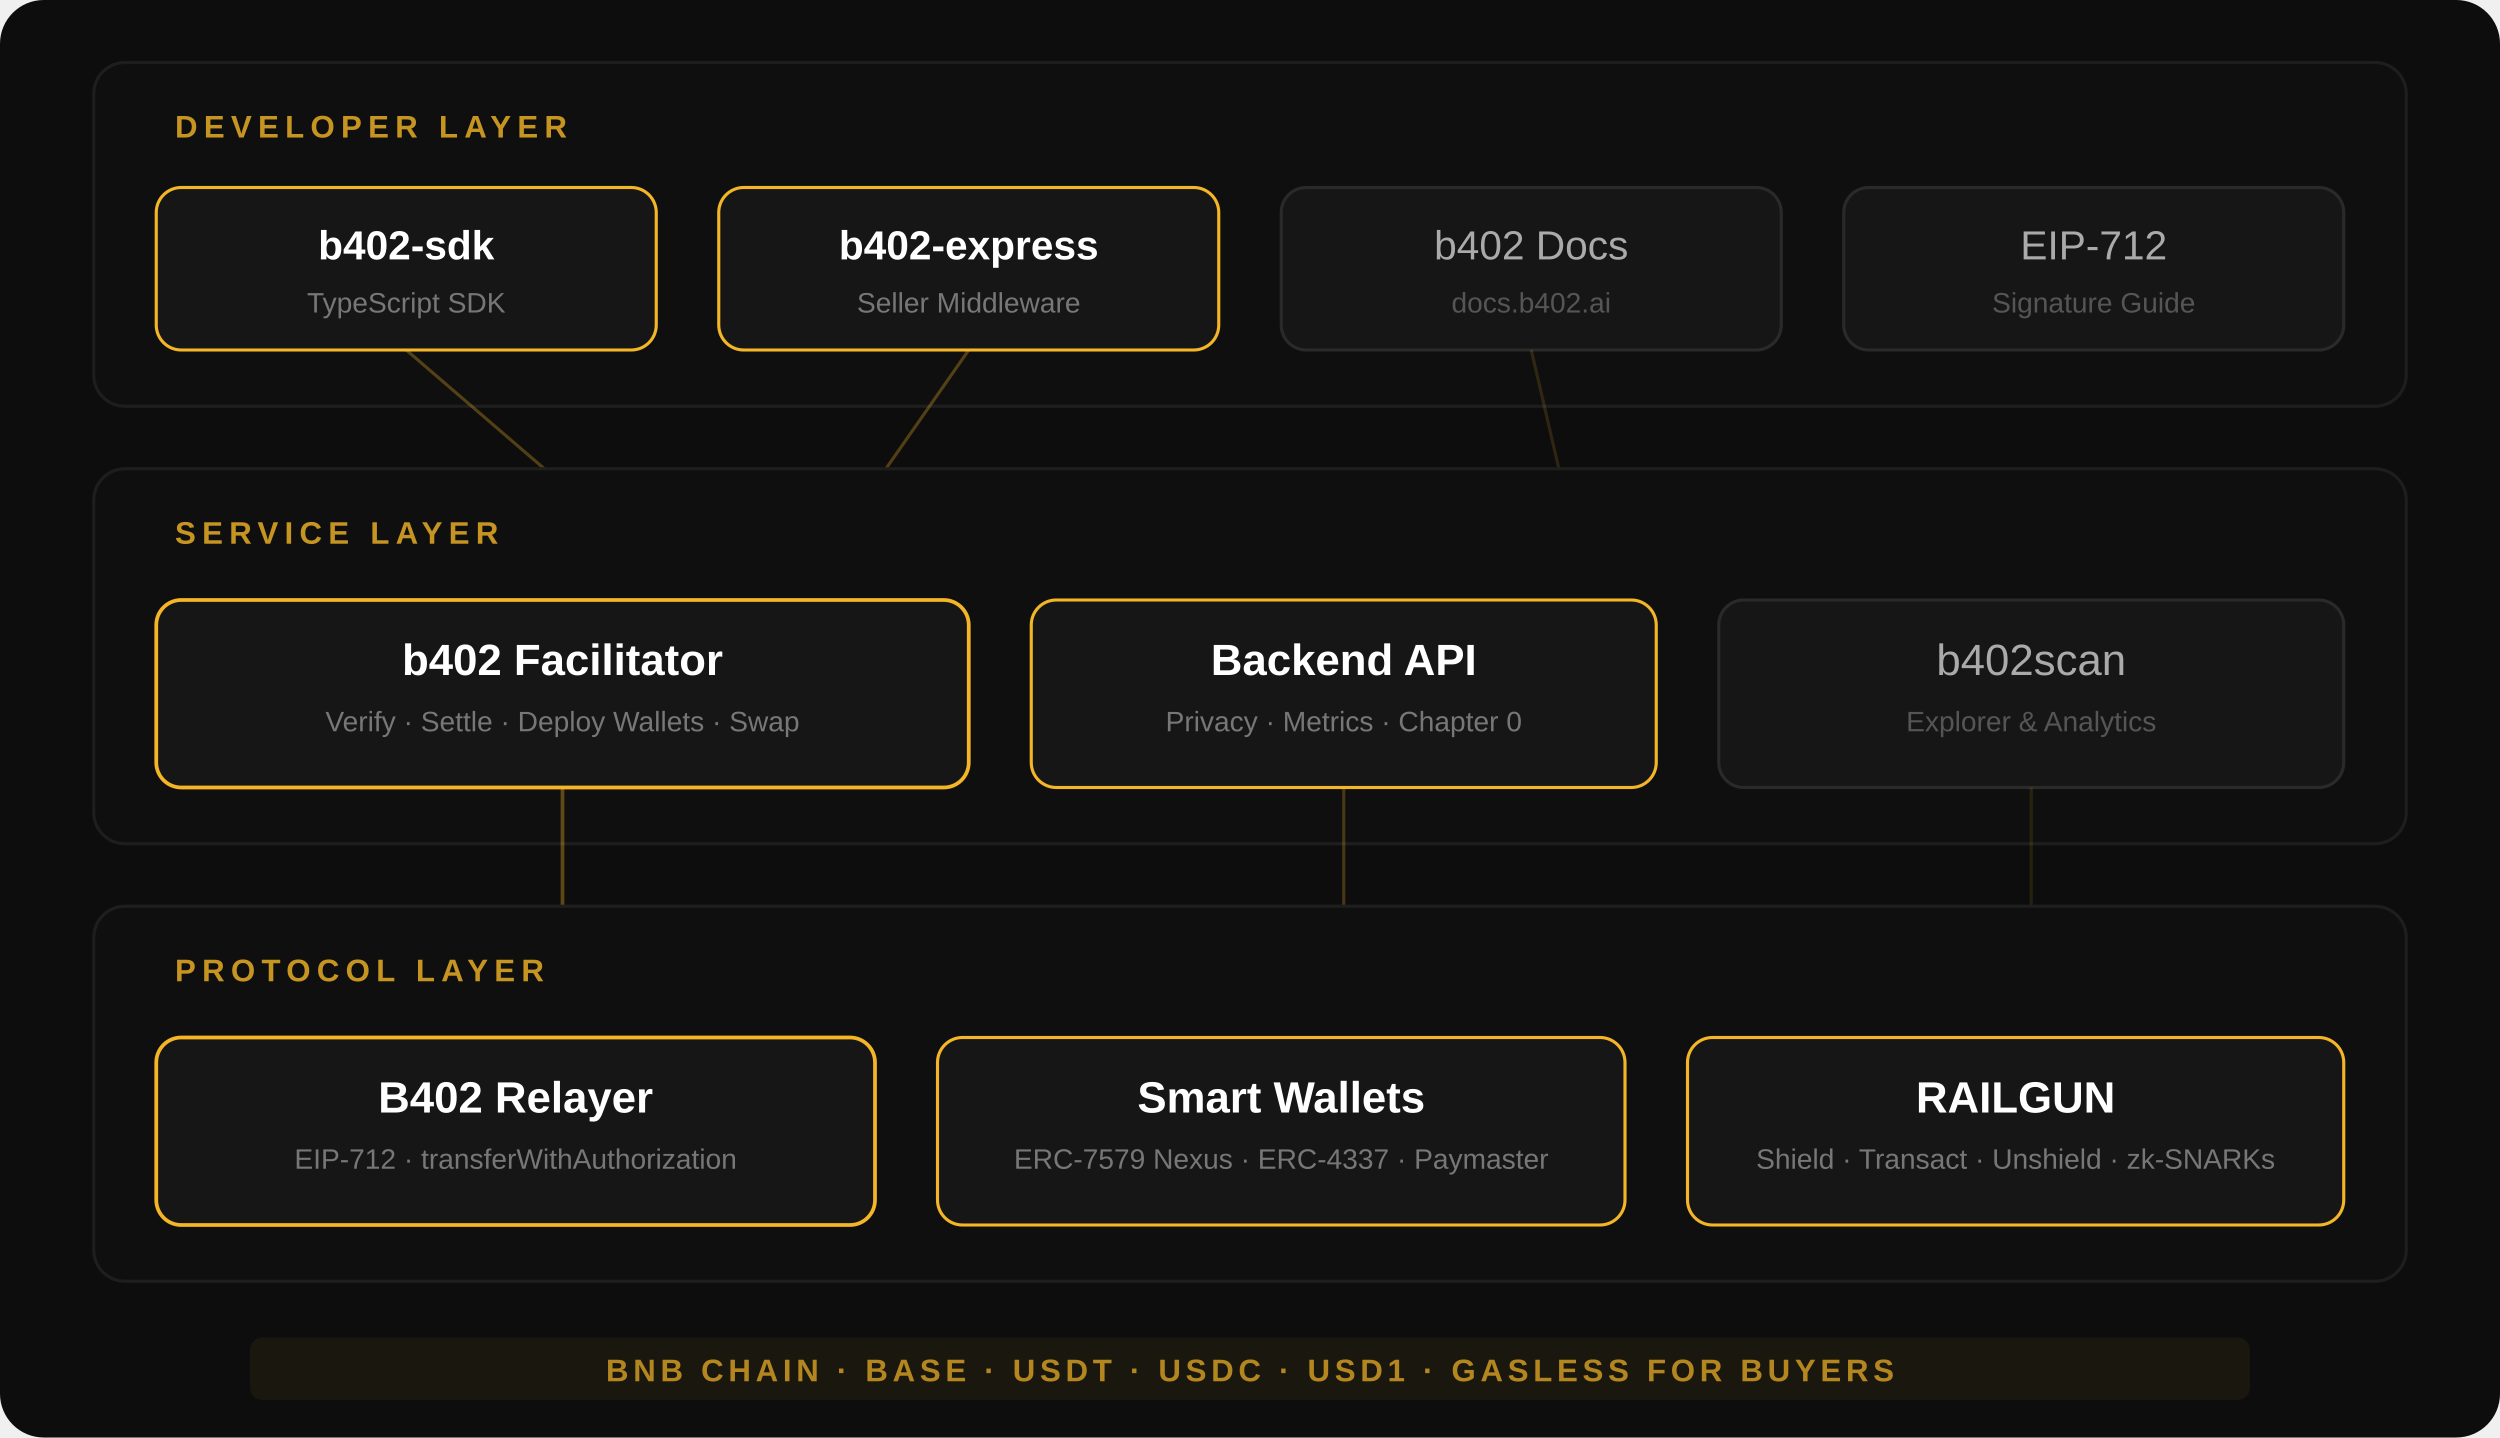
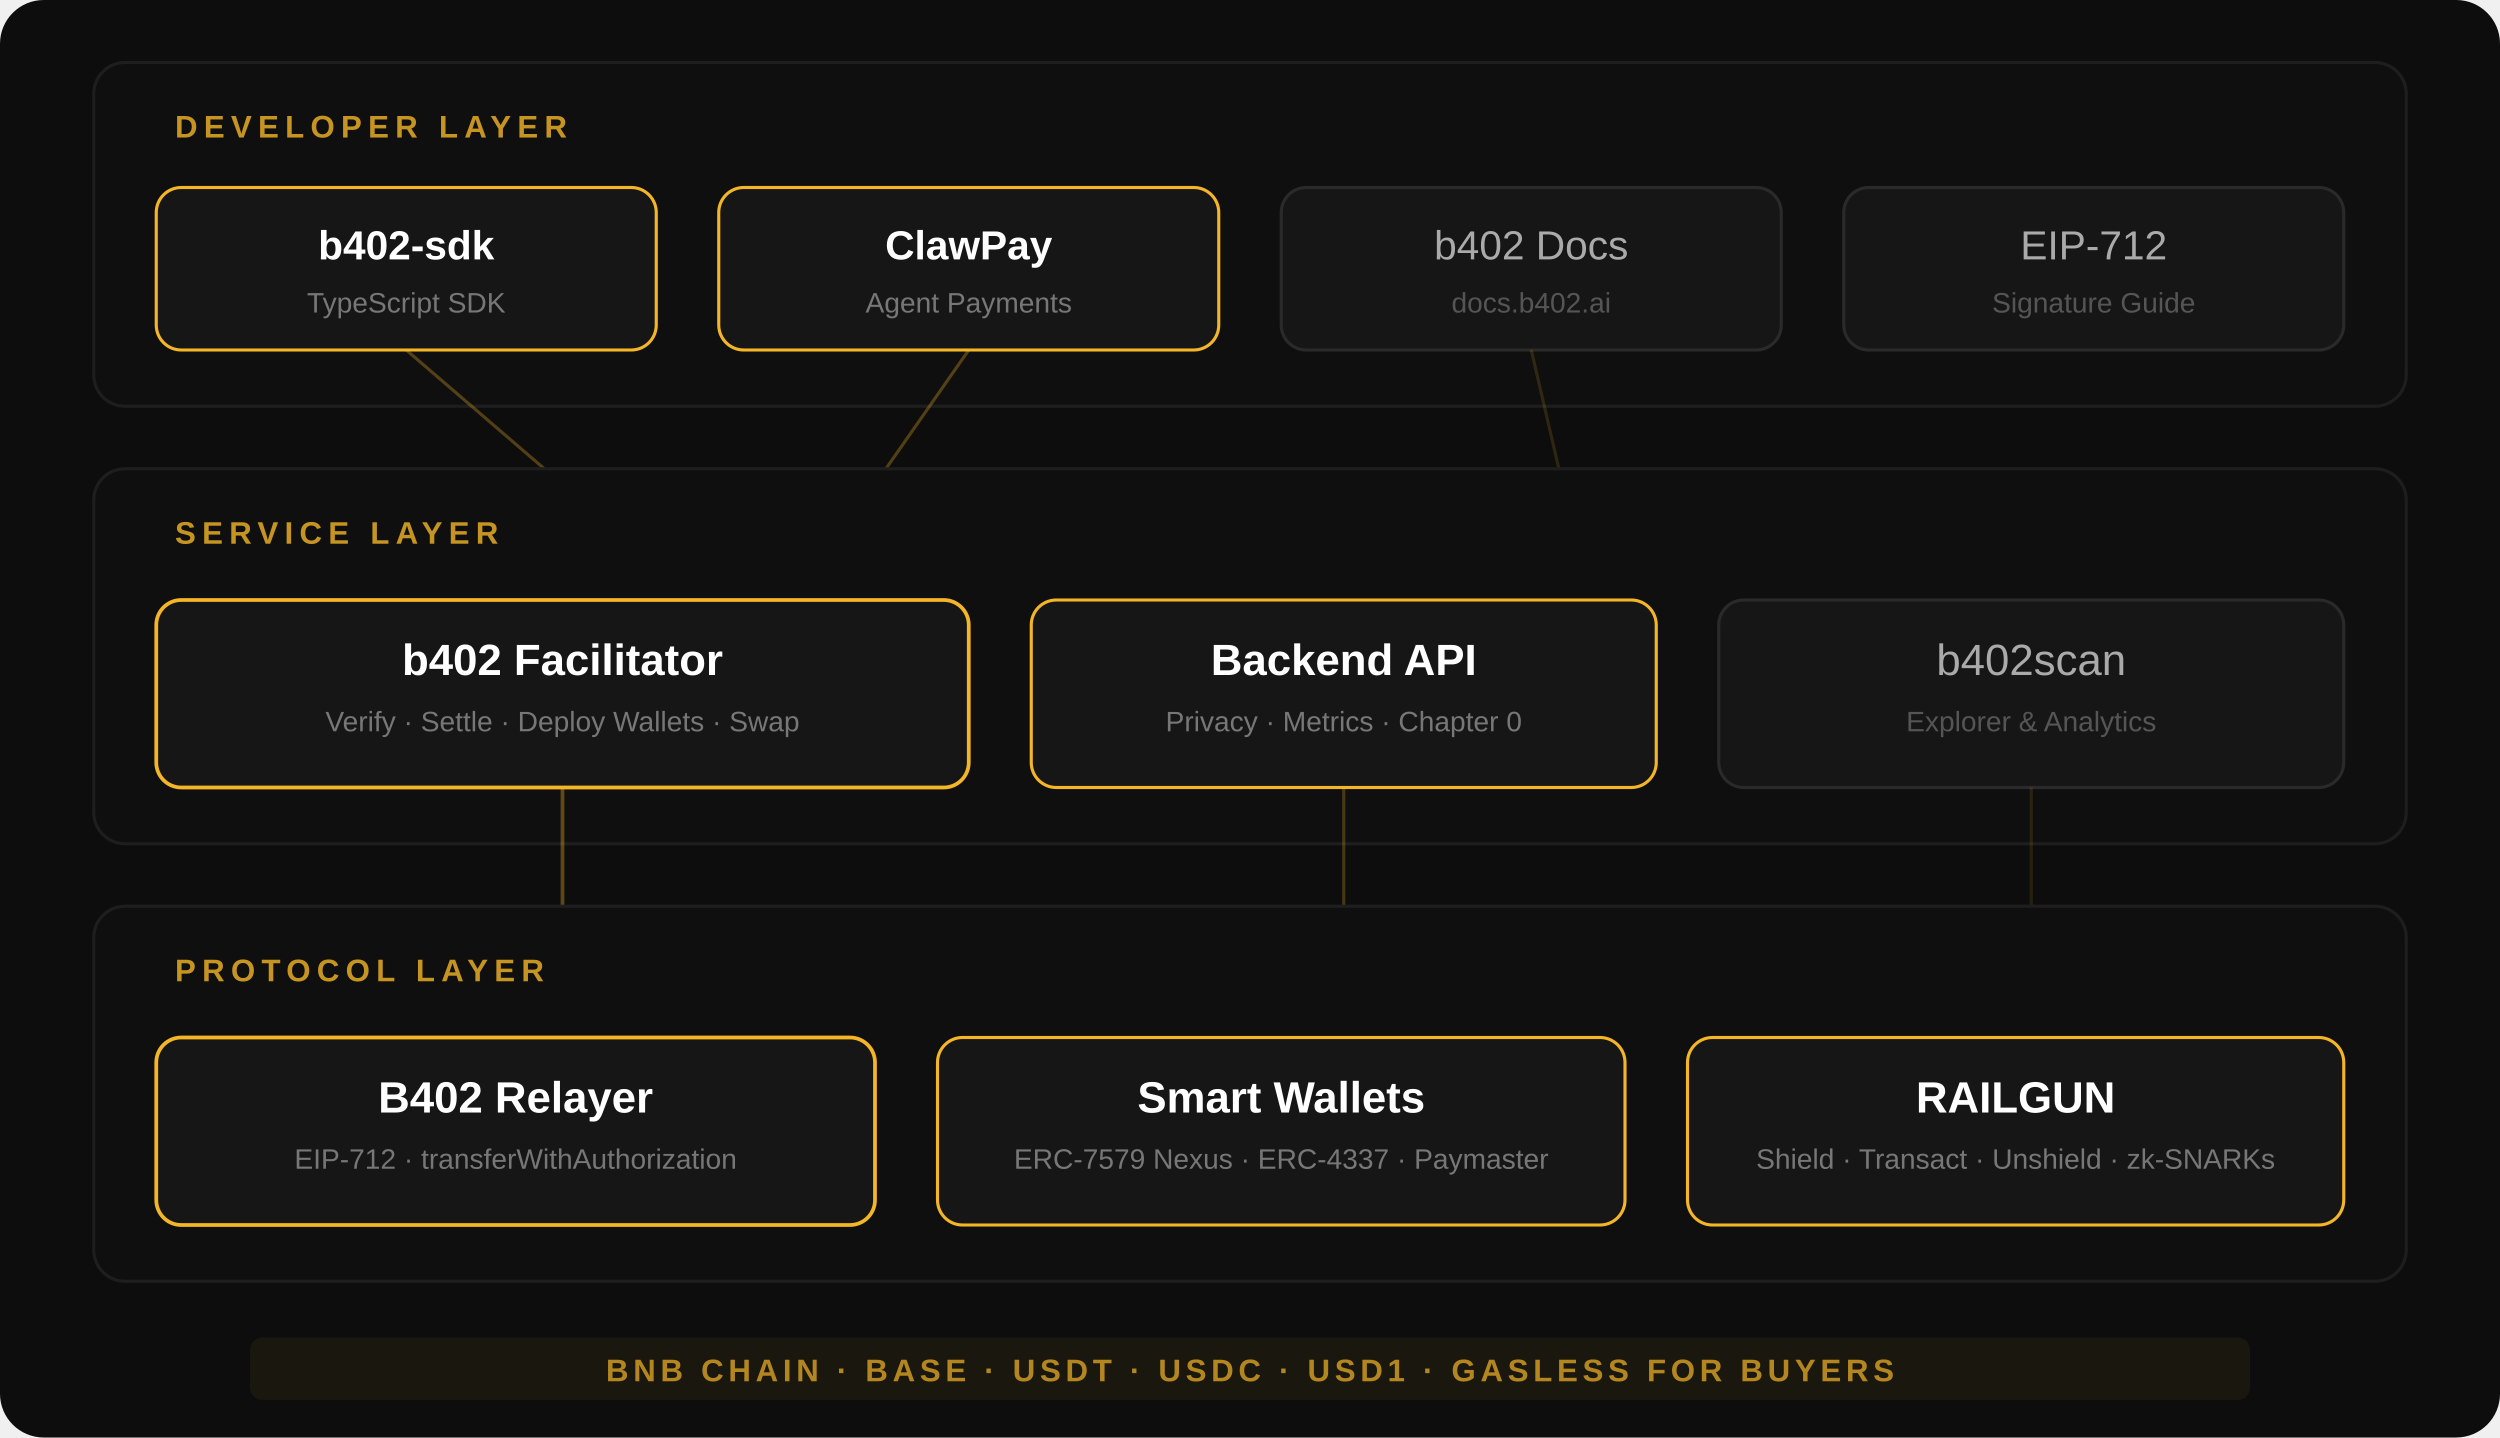
<svg xmlns="http://www.w3.org/2000/svg" viewBox="0 0 800 460" fill="none">
  <defs>
    <style>
      text { font-family: -apple-system, 'Helvetica Neue', Arial, sans-serif; }
    </style>
  </defs>
  <rect width="800" height="460" rx="14" fill="#0D0D0D" />
  <rect x="30" y="20" width="740" height="110" rx="10" fill="#0f0f0f" stroke="#1e1e1e" stroke-width="1" />
  <text x="56" y="44" font-size="10" fill="#F4B526" font-weight="700" letter-spacing="2" opacity="0.8">DEVELOPER LAYER</text>
  <rect x="50" y="60" width="160" height="52" rx="8" fill="#161616" stroke="#F4B526" stroke-width="1" />
  <text x="130" y="83" text-anchor="middle" font-size="13" fill="#fff" font-weight="600">b402-sdk</text>
  <text x="130" y="100" text-anchor="middle" font-size="9" fill="#777">TypeScript SDK</text>
  <rect x="230" y="60" width="160" height="52" rx="8" fill="#161616" stroke="#F4B526" stroke-width="1" />
-   <text x="310" y="83" text-anchor="middle" font-size="13" fill="#fff" font-weight="600">b402-express</text>
-   <text x="310" y="100" text-anchor="middle" font-size="9" fill="#777">Seller Middleware</text>
+   <text x="310" y="83" text-anchor="middle" font-size="13" fill="#fff" font-weight="600">ClawPay</text>
+   <text x="310" y="100" text-anchor="middle" font-size="9" fill="#777">Agent Payments</text>
  <rect x="410" y="60" width="160" height="52" rx="8" fill="#161616" stroke="#2a2a2a" stroke-width="1" />
  <text x="490" y="83" text-anchor="middle" font-size="13" fill="#aaa" font-weight="500">b402 Docs</text>
  <text x="490" y="100" text-anchor="middle" font-size="9" fill="#555">docs.b402.ai</text>
  <rect x="590" y="60" width="160" height="52" rx="8" fill="#161616" stroke="#2a2a2a" stroke-width="1" />
  <text x="670" y="83" text-anchor="middle" font-size="13" fill="#aaa" font-weight="500">EIP-712</text>
  <text x="670" y="100" text-anchor="middle" font-size="9" fill="#555">Signature Guide</text>
  <line x1="130" y1="112" x2="180" y2="155" stroke="#F4B526" stroke-width="1" opacity="0.3" />
  <line x1="310" y1="112" x2="280" y2="155" stroke="#F4B526" stroke-width="1" opacity="0.3" />
  <line x1="490" y1="112" x2="500" y2="155" stroke="#F4B526" stroke-width="1" opacity="0.15" />
  <rect x="30" y="150" width="740" height="120" rx="10" fill="#0f0f0f" stroke="#1e1e1e" stroke-width="1" />
  <text x="56" y="174" font-size="10" fill="#F4B526" font-weight="700" letter-spacing="2" opacity="0.8">SERVICE LAYER</text>
  <rect x="50" y="192" width="260" height="60" rx="8" fill="#161616" stroke="#F4B526" stroke-width="1.2" />
  <text x="180" y="216" text-anchor="middle" font-size="14" fill="#fff" font-weight="700">b402 Facilitator</text>
  <text x="180" y="234" text-anchor="middle" font-size="9" fill="#777">Verify · Settle · Deploy Wallets · Swap</text>
  <rect x="330" y="192" width="200" height="60" rx="8" fill="#161616" stroke="#F4B526" stroke-width="1" />
  <text x="430" y="216" text-anchor="middle" font-size="14" fill="#fff" font-weight="600">Backend API</text>
  <text x="430" y="234" text-anchor="middle" font-size="9" fill="#777">Privacy · Metrics · Chapter 0</text>
  <rect x="550" y="192" width="200" height="60" rx="8" fill="#161616" stroke="#2a2a2a" stroke-width="1" />
  <text x="650" y="216" text-anchor="middle" font-size="14" fill="#aaa" font-weight="500">b402scan</text>
  <text x="650" y="234" text-anchor="middle" font-size="9" fill="#555">Explorer &amp; Analytics</text>
  <line x1="180" y1="252" x2="180" y2="296" stroke="#F4B526" stroke-width="1.2" opacity="0.35" />
  <polygon points="176,294 180,302 184,294" fill="#F4B526" opacity="0.35" />
  <line x1="430" y1="252" x2="430" y2="296" stroke="#F4B526" stroke-width="1" opacity="0.25" />
  <polygon points="426,294 430,302 434,294" fill="#F4B526" opacity="0.25" />
  <line x1="650" y1="252" x2="650" y2="296" stroke="#F4B526" stroke-width="1" opacity="0.12" />
  <polygon points="646,294 650,302 654,294" fill="#F4B526" opacity="0.12" />
  <rect x="30" y="290" width="740" height="120" rx="10" fill="#0f0f0f" stroke="#1e1e1e" stroke-width="1" />
  <text x="56" y="314" font-size="10" fill="#F4B526" font-weight="700" letter-spacing="2" opacity="0.8">PROTOCOL LAYER</text>
  <rect x="50" y="332" width="230" height="60" rx="8" fill="#161616" stroke="#F4B526" stroke-width="1.2" />
  <text x="165" y="356" text-anchor="middle" font-size="14" fill="#fff" font-weight="700">B402 Relayer</text>
  <text x="165" y="374" text-anchor="middle" font-size="9" fill="#777">EIP-712 · transferWithAuthorization</text>
  <rect x="300" y="332" width="220" height="60" rx="8" fill="#161616" stroke="#F4B526" stroke-width="1" />
  <text x="410" y="356" text-anchor="middle" font-size="14" fill="#fff" font-weight="600">Smart Wallets</text>
  <text x="410" y="374" text-anchor="middle" font-size="9" fill="#777">ERC-7579 Nexus · ERC-4337 · Paymaster</text>
  <rect x="540" y="332" width="210" height="60" rx="8" fill="#161616" stroke="#F4B526" stroke-width="1" />
  <text x="645" y="356" text-anchor="middle" font-size="14" fill="#fff" font-weight="600">RAILGUN</text>
  <text x="645" y="374" text-anchor="middle" font-size="9" fill="#777">Shield · Transact · Unshield · zk-SNARKs</text>
  <rect x="80" y="428" width="640" height="20" rx="4" fill="#F4B526" opacity="0.06" />
  <text x="400" y="442" text-anchor="middle" font-size="10" fill="#F4B526" font-weight="600" letter-spacing="1.5" opacity="0.7">BNB CHAIN   ·   BASE   ·   USDT   ·   USDC   ·   USD1   ·   GASLESS FOR BUYERS</text>
</svg>
